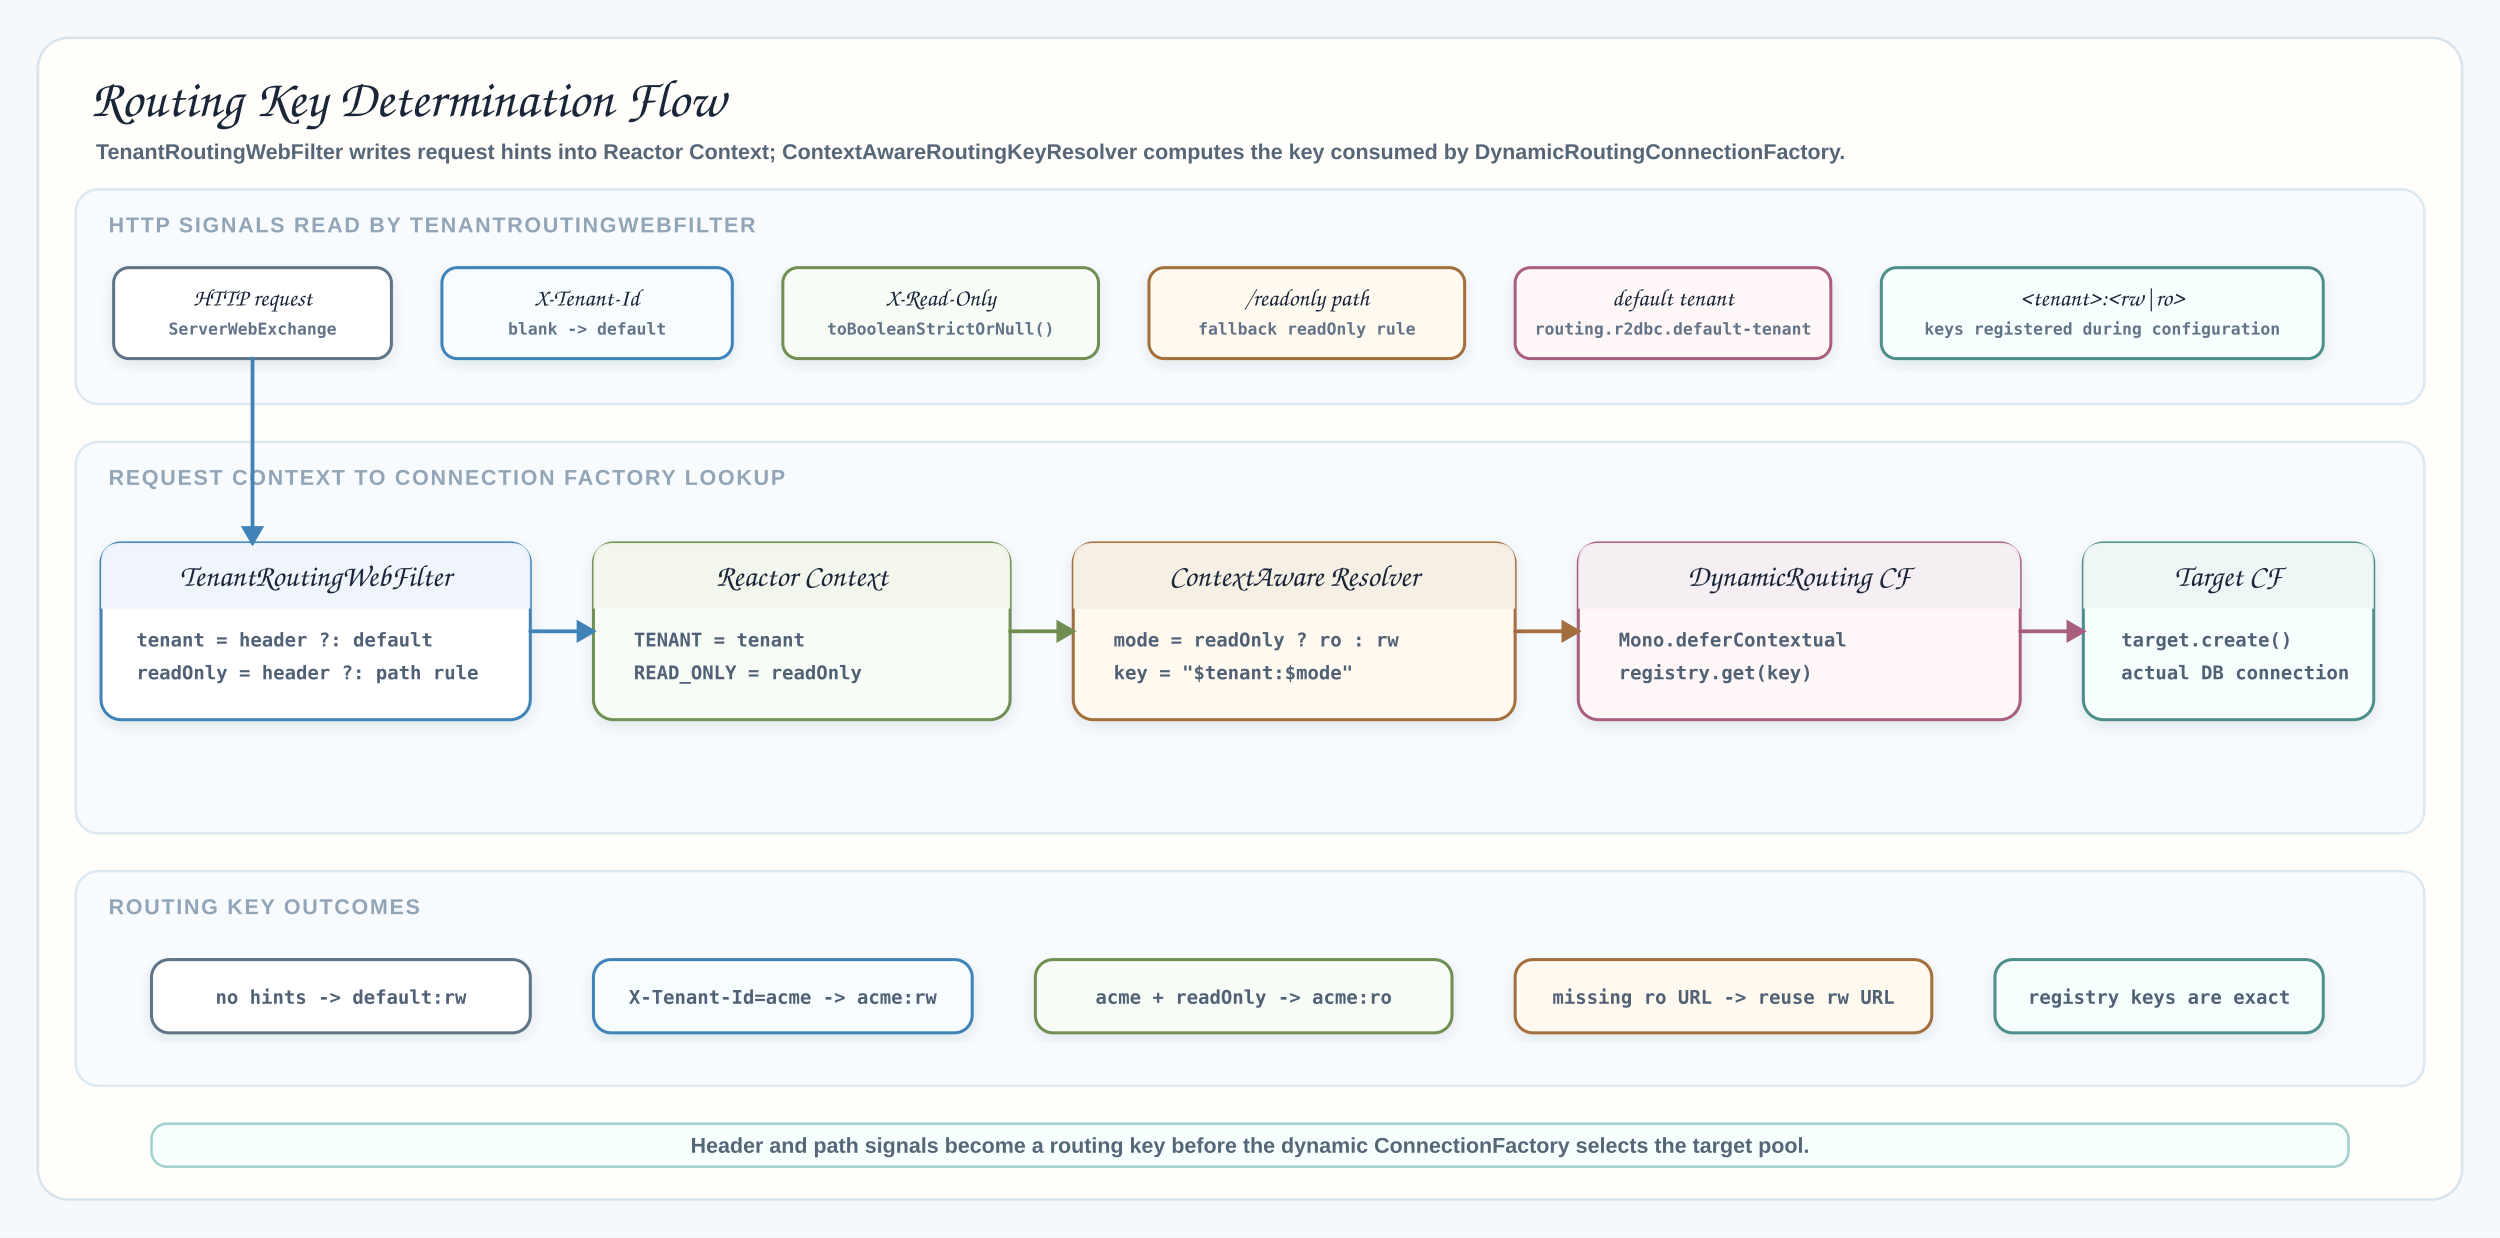
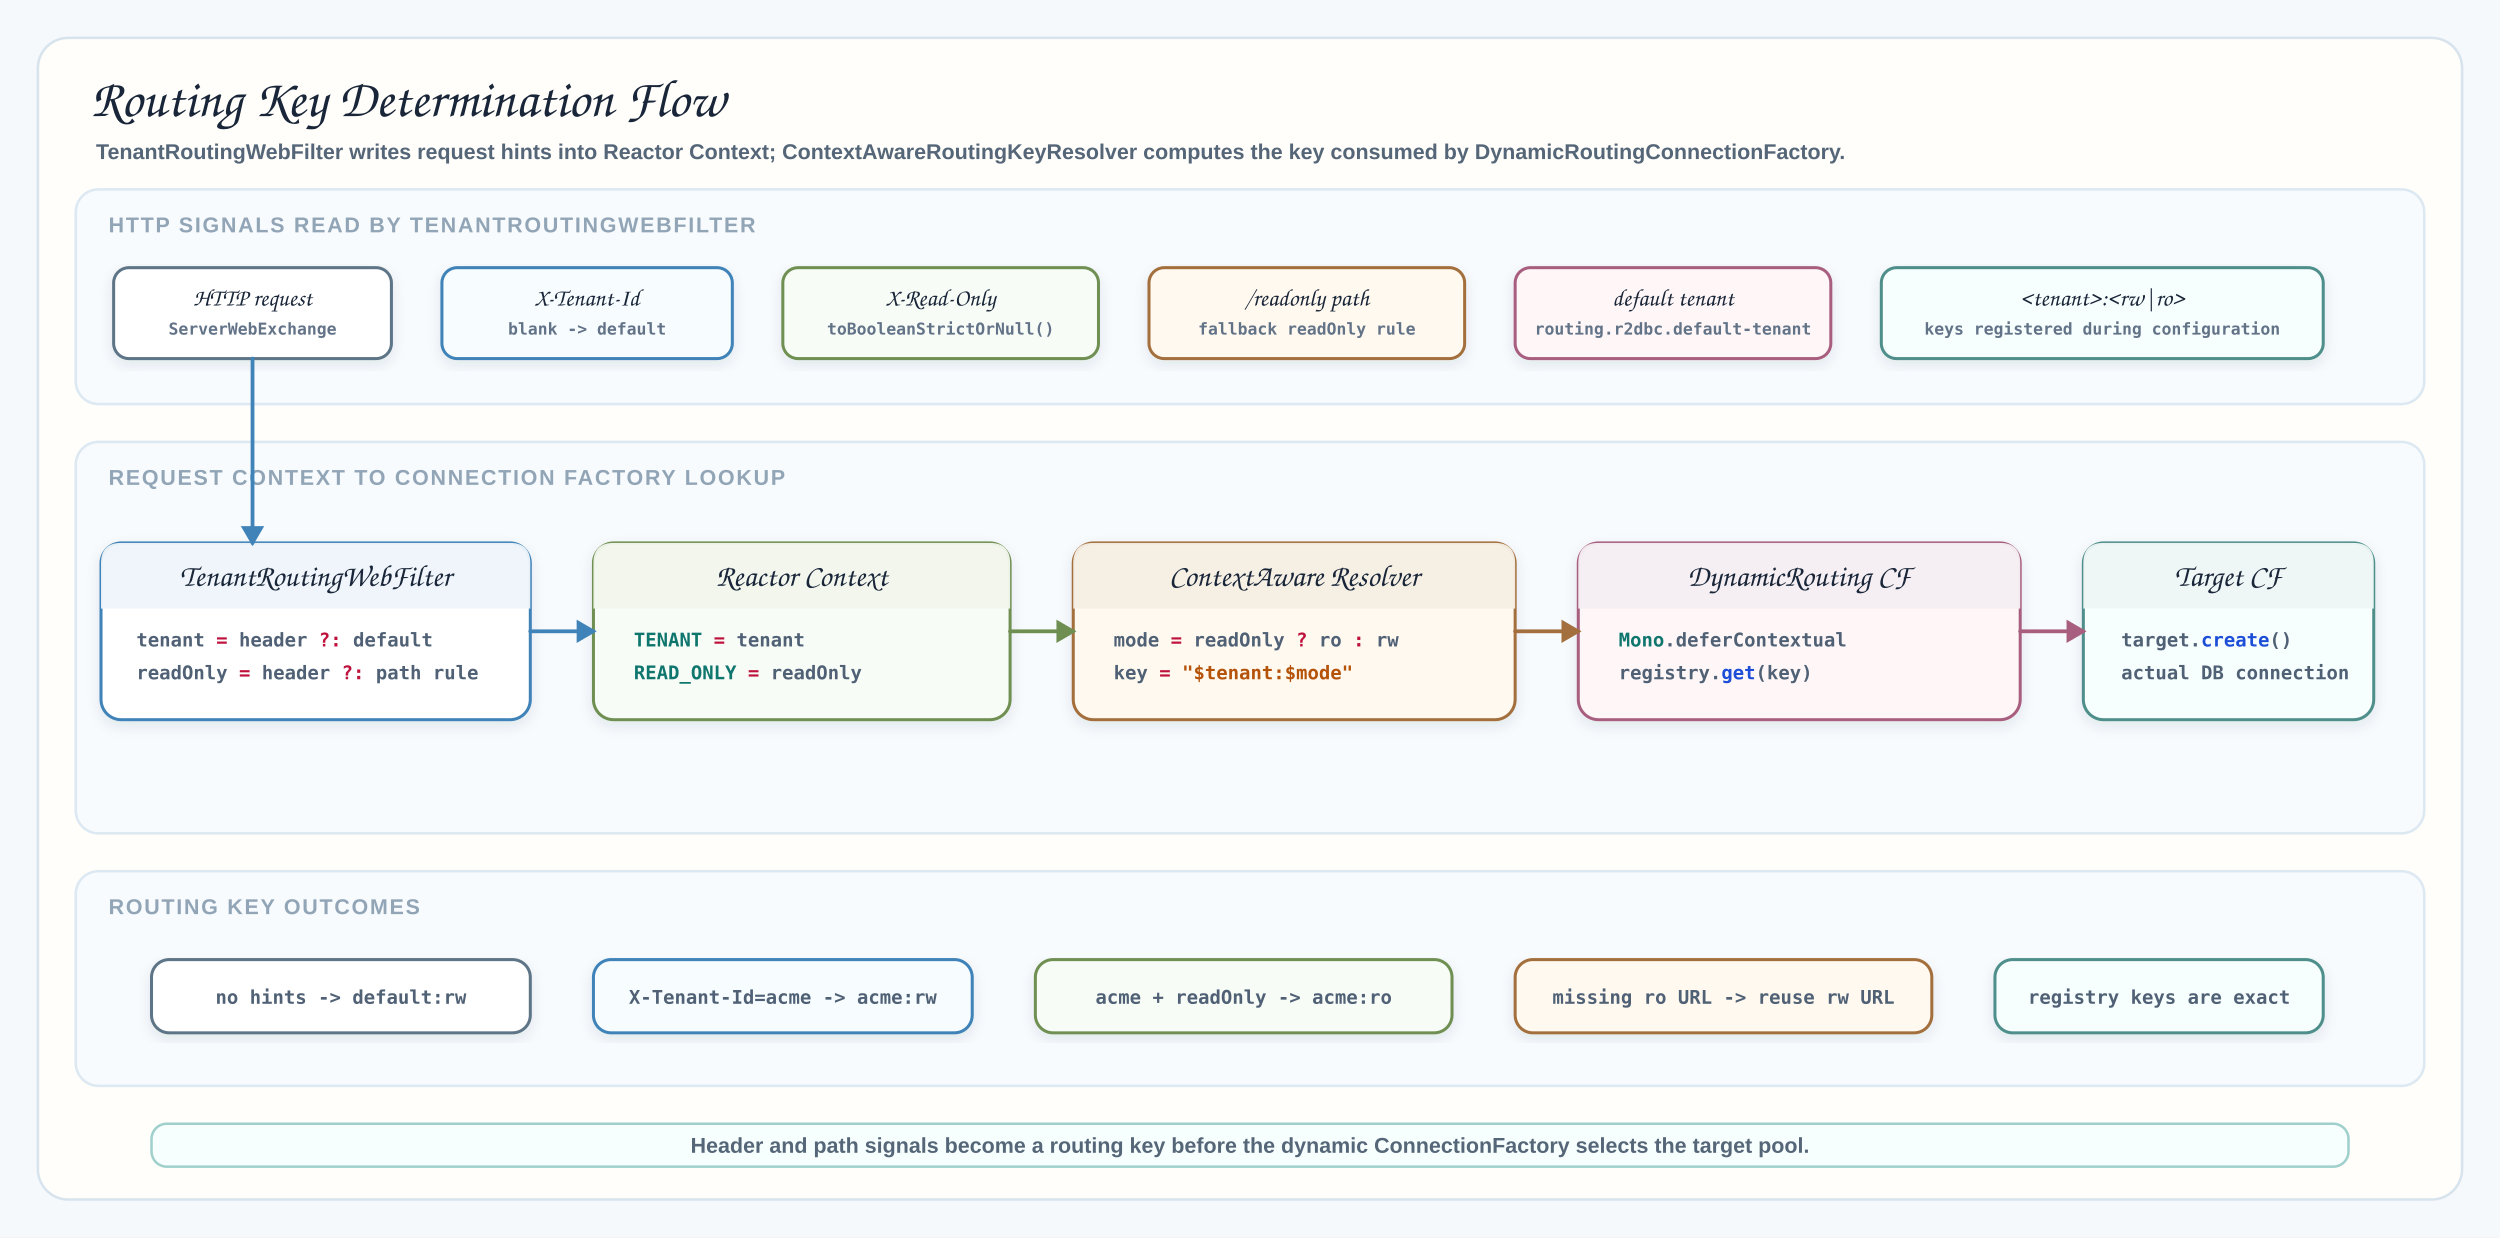
<svg xmlns="http://www.w3.org/2000/svg" width="1980" height="980" viewBox="0 0 1980 980" role="img" aria-label="Routing key determination flow for tenant and read-only R2DBC routing">
  <defs>
    <filter id="softShadow" x="-8%" y="-10%" width="116%" height="124%">
      <feDropShadow dx="0" dy="4" stdDeviation="5" flood-color="#25384d" flood-opacity="0.10" />
    </filter>
    <style>
      .canvas{fill:#f6f9fc}
      .frame{fill:#fffefa;stroke:#d7e3ed;stroke-width:2}
      .lane{fill:#f8fbfd;stroke:#dce8f2;stroke-width:2}
      .title{font-family:"Architects Daughter","Comic Sans MS","Comic Sans",cursive;font-size:42px;fill:#192538;font-weight:400}
      .subtitle,.detail,.foot{font-family:"Comic Sans MS","Comic Sans","Comic Neue",Arial,sans-serif;font-size:17px;font-weight:700;fill:#556678}
      .laneTitle{font-family:"Comic Sans MS","Comic Sans","Comic Neue",Arial,sans-serif;font-size:17px;font-weight:700;letter-spacing:.08em;fill:#91a5b7}
      .cardTitle{font-family:"Architects Daughter","Comic Sans MS","Comic Sans",cursive;font-size:24px;fill:#192538;font-weight:400}
      .smallTitle{font-family:"Architects Daughter","Comic Sans MS","Comic Sans",cursive;font-size:19px;fill:#192538;font-weight:400}
      .mono{font-family:"Comic Mono","SFMono-Regular",ui-monospace,monospace;font-size:15px;font-weight:700;fill:#506176}
      .tiny{font-family:"Comic Mono","SFMono-Regular",ui-monospace,monospace;font-size:13px;font-weight:700;fill:#627287}
      .card{filter:url(#softShadow);stroke-width:2.4}
      .header{opacity:.96}
      .connector{fill:none;stroke-width:3;stroke-linecap:round;stroke-linejoin:round}
      .blue{stroke:#3f83b8}
      .green{stroke:#6f8f52}
      .amber{stroke:#a36f3e}
      .teal{stroke:#4f8f8b}
      .rose{stroke:#a85f7f}
      .note{fill:#f7fffe;stroke:#9fd0cb;stroke-width:2}
-     </style>
+ 
+     .syntax-keyword{fill:#7E22CE}.syntax-type{fill:#0F766E}.syntax-function{fill:#1D4ED8}.syntax-string{fill:#B45309}.syntax-number{fill:#C2410C}.syntax-comment{fill:#64748B}.syntax-operator{fill:#BE123C}</style>
  </defs>
  <rect class="canvas" width="1980" height="980" />
  <rect class="frame" x="30" y="30" width="1920" height="920" rx="24" />
  <text class="title" x="72" y="92">Routing Key Determination Flow</text>
  <text class="subtitle" x="76" y="126">TenantRoutingWebFilter writes request hints into Reactor Context; ContextAwareRoutingKeyResolver computes the key consumed by DynamicRoutingConnectionFactory.</text>
  <rect class="lane" x="60" y="150" width="1860" height="170" rx="18" />
  <text class="laneTitle" x="86" y="184">HTTP SIGNALS READ BY TENANTROUTINGWEBFILTER</text>
  <g data-card="HTTP request" data-x="90" data-y="212" data-width="220" data-height="72">
    <rect class="card" x="90" y="212" width="220" height="72" rx="12" fill="#ffffff" stroke="#5d7486" />
    <text class="smallTitle" x="200" y="242" text-anchor="middle">HTTP request</text>
    <text class="tiny" x="200" y="265" text-anchor="middle">ServerWebExchange</text>
  </g>
  <g data-card="Tenant header" data-x="350" data-y="212" data-width="230" data-height="72">
    <rect class="card" x="350" y="212" width="230" height="72" rx="12" fill="#f7fcff" stroke="#3f83b8" />
    <text class="smallTitle" x="465" y="242" text-anchor="middle">X-Tenant-Id</text>
    <text class="tiny" x="465" y="265" text-anchor="middle">blank -&gt; default</text>
  </g>
  <g data-card="Read-only header" data-x="620" data-y="212" data-width="250" data-height="72">
    <rect class="card" x="620" y="212" width="250" height="72" rx="12" fill="#f8fcf7" stroke="#6f8f52" />
    <text class="smallTitle" x="745" y="242" text-anchor="middle">X-Read-Only</text>
    <text class="tiny" x="745" y="265" text-anchor="middle">toBooleanStrictOrNull()</text>
  </g>
  <g data-card="Read-only path" data-x="910" data-y="212" data-width="250" data-height="72">
    <rect class="card" x="910" y="212" width="250" height="72" rx="12" fill="#fff9ef" stroke="#a36f3e" />
    <text class="smallTitle" x="1035" y="242" text-anchor="middle">/readonly path</text>
    <text class="tiny" x="1035" y="265" text-anchor="middle">fallback readOnly rule</text>
  </g>
  <g data-card="Default tenant" data-x="1200" data-y="212" data-width="250" data-height="72">
    <rect class="card" x="1200" y="212" width="250" height="72" rx="12" fill="#fff7f7" stroke="#a85f7f" />
    <text class="smallTitle" x="1325" y="242" text-anchor="middle">default tenant</text>
    <text class="tiny" x="1325" y="265" text-anchor="middle">routing.r2dbc.default-tenant</text>
  </g>
  <g data-card="Routing table shape" data-x="1490" data-y="212" data-width="350" data-height="72">
    <rect class="card" x="1490" y="212" width="350" height="72" rx="12" fill="#f7fffe" stroke="#4f8f8b" />
    <text class="smallTitle" x="1665" y="242" text-anchor="middle">&lt;tenant&gt;:&lt;rw|ro&gt;</text>
    <text class="tiny" x="1665" y="265" text-anchor="middle">keys registered during configuration</text>
  </g>
  <rect class="lane" x="60" y="350" width="1860" height="310" rx="18" />
  <text class="laneTitle" x="86" y="384">REQUEST CONTEXT TO CONNECTION FACTORY LOOKUP</text>
  <g data-card="TenantRoutingWebFilter" data-x="80" data-y="430" data-width="340" data-height="140">
    <rect class="card" x="80" y="430" width="340" height="140" rx="16" fill="#ffffff" stroke="#3f83b8" />
    <path class="header" d="M80,482 L80,446 Q80,430 96,430 L404,430 Q420,430 420,446 L420,482 Z" fill="#eef5fa" />
    <text class="cardTitle" x="250" y="464" text-anchor="middle">TenantRoutingWebFilter</text>
-     <text class="mono" x="108" y="512">tenant = header ?: default</text>
-     <text class="mono" x="108" y="538">readOnly = header ?: path rule</text>
+     <text class="mono" x="108" y="512" data-code-snippet="kotlin">tenant <tspan class="syntax-operator">=</tspan> header <tspan class="syntax-operator">?:</tspan> default</text>
+     <text class="mono" x="108" y="538" data-code-snippet="kotlin">readOnly <tspan class="syntax-operator">=</tspan> header <tspan class="syntax-operator">?:</tspan> path rule</text>
  </g>
  <g data-card="Reactor Context" data-x="470" data-y="430" data-width="330" data-height="140">
    <rect class="card" x="470" y="430" width="330" height="140" rx="16" fill="#f8fcf7" stroke="#6f8f52" />
    <path class="header" d="M470,482 L470,446 Q470,430 486,430 L784,430 Q800,430 800,446 L800,482 Z" fill="#f1f6ec" />
    <text class="cardTitle" x="635" y="464" text-anchor="middle">Reactor Context</text>
-     <text class="mono" x="502" y="512">TENANT = tenant</text>
-     <text class="mono" x="502" y="538">READ_ONLY = readOnly</text>
+     <text class="mono" x="502" y="512" data-code-snippet="kotlin">
+       <tspan class="syntax-type">TENANT</tspan>
+       <tspan class="syntax-operator">=</tspan> tenant</text>
+     <text class="mono" x="502" y="538" data-code-snippet="kotlin">
+       <tspan class="syntax-type">READ_ONLY</tspan>
+       <tspan class="syntax-operator">=</tspan> readOnly</text>
  </g>
  <g data-card="ContextAwareRoutingKeyResolver" data-x="850" data-y="430" data-width="350" data-height="140">
    <rect class="card" x="850" y="430" width="350" height="140" rx="16" fill="#fff9ef" stroke="#a36f3e" />
    <path class="header" d="M850,482 L850,446 Q850,430 866,430 L1184,430 Q1200,430 1200,446 L1200,482 Z" fill="#f5eee4" />
    <text class="cardTitle" x="1025" y="464" text-anchor="middle">ContextAware Resolver</text>
-     <text class="mono" x="882" y="512">mode = readOnly ? ro : rw</text>
-     <text class="mono" x="882" y="538">key = "$tenant:$mode"</text>
+     <text class="mono" x="882" y="512" data-code-snippet="kotlin">mode <tspan class="syntax-operator">=</tspan> readOnly <tspan class="syntax-operator">?</tspan> ro <tspan class="syntax-operator">:</tspan> rw</text>
+     <text class="mono" x="882" y="538" data-code-snippet="kotlin">key <tspan class="syntax-operator">=</tspan>
+       <tspan class="syntax-string">"$tenant:$mode"</tspan>
+     </text>
  </g>
  <g data-card="DynamicRoutingConnectionFactory" data-x="1250" data-y="430" data-width="350" data-height="140">
    <rect class="card" x="1250" y="430" width="350" height="140" rx="16" fill="#fff7f7" stroke="#a85f7f" />
    <path class="header" d="M1250,482 L1250,446 Q1250,430 1266,430 L1584,430 Q1600,430 1600,446 L1600,482 Z" fill="#f5eef2" />
    <text class="cardTitle" x="1425" y="464" text-anchor="middle">DynamicRouting CF</text>
-     <text class="mono" x="1282" y="512">Mono.deferContextual</text>
-     <text class="mono" x="1282" y="538">registry.get(key)</text>
+     <text class="mono" x="1282" y="512" data-code-snippet="kotlin">
+       <tspan class="syntax-type">Mono</tspan>.deferContextual</text>
+     <text class="mono" x="1282" y="538" data-code-snippet="kotlin">registry.<tspan class="syntax-function">get</tspan>(key)</text>
  </g>
  <g data-card="Target ConnectionFactory" data-x="1650" data-y="430" data-width="230" data-height="140">
    <rect class="card" x="1650" y="430" width="230" height="140" rx="16" fill="#f7fffe" stroke="#4f8f8b" />
    <path class="header" d="M1650,482 L1650,446 Q1650,430 1666,430 L1864,430 Q1880,430 1880,446 L1880,482 Z" fill="#eef7f6" />
    <text class="cardTitle" x="1765" y="464" text-anchor="middle">Target CF</text>
-     <text class="mono" x="1680" y="512">target.create()</text>
+     <text class="mono" x="1680" y="512" data-code-snippet="kotlin">target.<tspan class="syntax-function">create</tspan>()</text>
    <text class="mono" x="1680" y="538">actual DB connection</text>
  </g>
  <path class="connector blue" d="M420 500 H470" data-connector="flow" />
  <polygon points="470,500 458,493 458,507" fill="#3f83b8" stroke="#3f83b8" stroke-width="2.6" stroke-dasharray="none" style="stroke-dasharray:none!important" />
  <path class="connector green" d="M800 500 H850" data-connector="flow" />
  <polygon points="850,500 838,493 838,507" fill="#6f8f52" stroke="#6f8f52" stroke-width="2.6" stroke-dasharray="none" style="stroke-dasharray:none!important" />
  <path class="connector amber" d="M1200 500 H1250" data-connector="flow" />
  <polygon points="1250,500 1238,493 1238,507" fill="#a36f3e" stroke="#a36f3e" stroke-width="2.6" stroke-dasharray="none" style="stroke-dasharray:none!important" />
  <path class="connector rose" d="M1600 500 H1650" data-connector="flow" />
  <polygon points="1650,500 1638,493 1638,507" fill="#a85f7f" stroke="#a85f7f" stroke-width="2.6" stroke-dasharray="none" style="stroke-dasharray:none!important" />
  <path class="connector blue" d="M200 284 V430" data-connector="signal" />
  <polygon points="200,430 193,418 207,418" fill="#3f83b8" stroke="#3f83b8" stroke-width="2.6" stroke-dasharray="none" style="stroke-dasharray:none!important" />
  <rect class="lane" x="60" y="690" width="1860" height="170" rx="18" />
  <text class="laneTitle" x="86" y="724">ROUTING KEY OUTCOMES</text>
  <g data-card="default rw" data-x="120" data-y="760" data-width="300" data-height="58">
    <rect class="card" x="120" y="760" width="300" height="58" rx="14" fill="#ffffff" stroke="#5d7486" />
    <text class="mono" x="270" y="795" text-anchor="middle">no hints -&gt; default:rw</text>
  </g>
  <g data-card="acme rw" data-x="470" data-y="760" data-width="300" data-height="58">
    <rect class="card" x="470" y="760" width="300" height="58" rx="14" fill="#f7fcff" stroke="#3f83b8" />
    <text class="mono" x="620" y="795" text-anchor="middle">X-Tenant-Id=acme -&gt; acme:rw</text>
  </g>
  <g data-card="acme ro" data-x="820" data-y="760" data-width="330" data-height="58">
    <rect class="card" x="820" y="760" width="330" height="58" rx="14" fill="#f8fcf7" stroke="#6f8f52" />
    <text class="mono" x="985" y="795" text-anchor="middle">acme + readOnly -&gt; acme:ro</text>
  </g>
  <g data-card="ro reuse" data-x="1200" data-y="760" data-width="330" data-height="58">
    <rect class="card" x="1200" y="760" width="330" height="58" rx="14" fill="#fff9ef" stroke="#a36f3e" />
    <text class="mono" x="1365" y="795" text-anchor="middle">missing ro URL -&gt; reuse rw URL</text>
  </g>
  <g data-card="registered key" data-x="1580" data-y="760" data-width="260" data-height="58">
    <rect class="card" x="1580" y="760" width="260" height="58" rx="14" fill="#f7fffe" stroke="#4f8f8b" />
    <text class="mono" x="1710" y="795" text-anchor="middle">registry keys are exact</text>
  </g>
  <rect class="note" x="120" y="890" width="1740" height="34" rx="12" />
  <text class="foot" x="990" y="913" text-anchor="middle">Header and path signals become a routing key before the dynamic ConnectionFactory selects the target pool.</text>
</svg>
